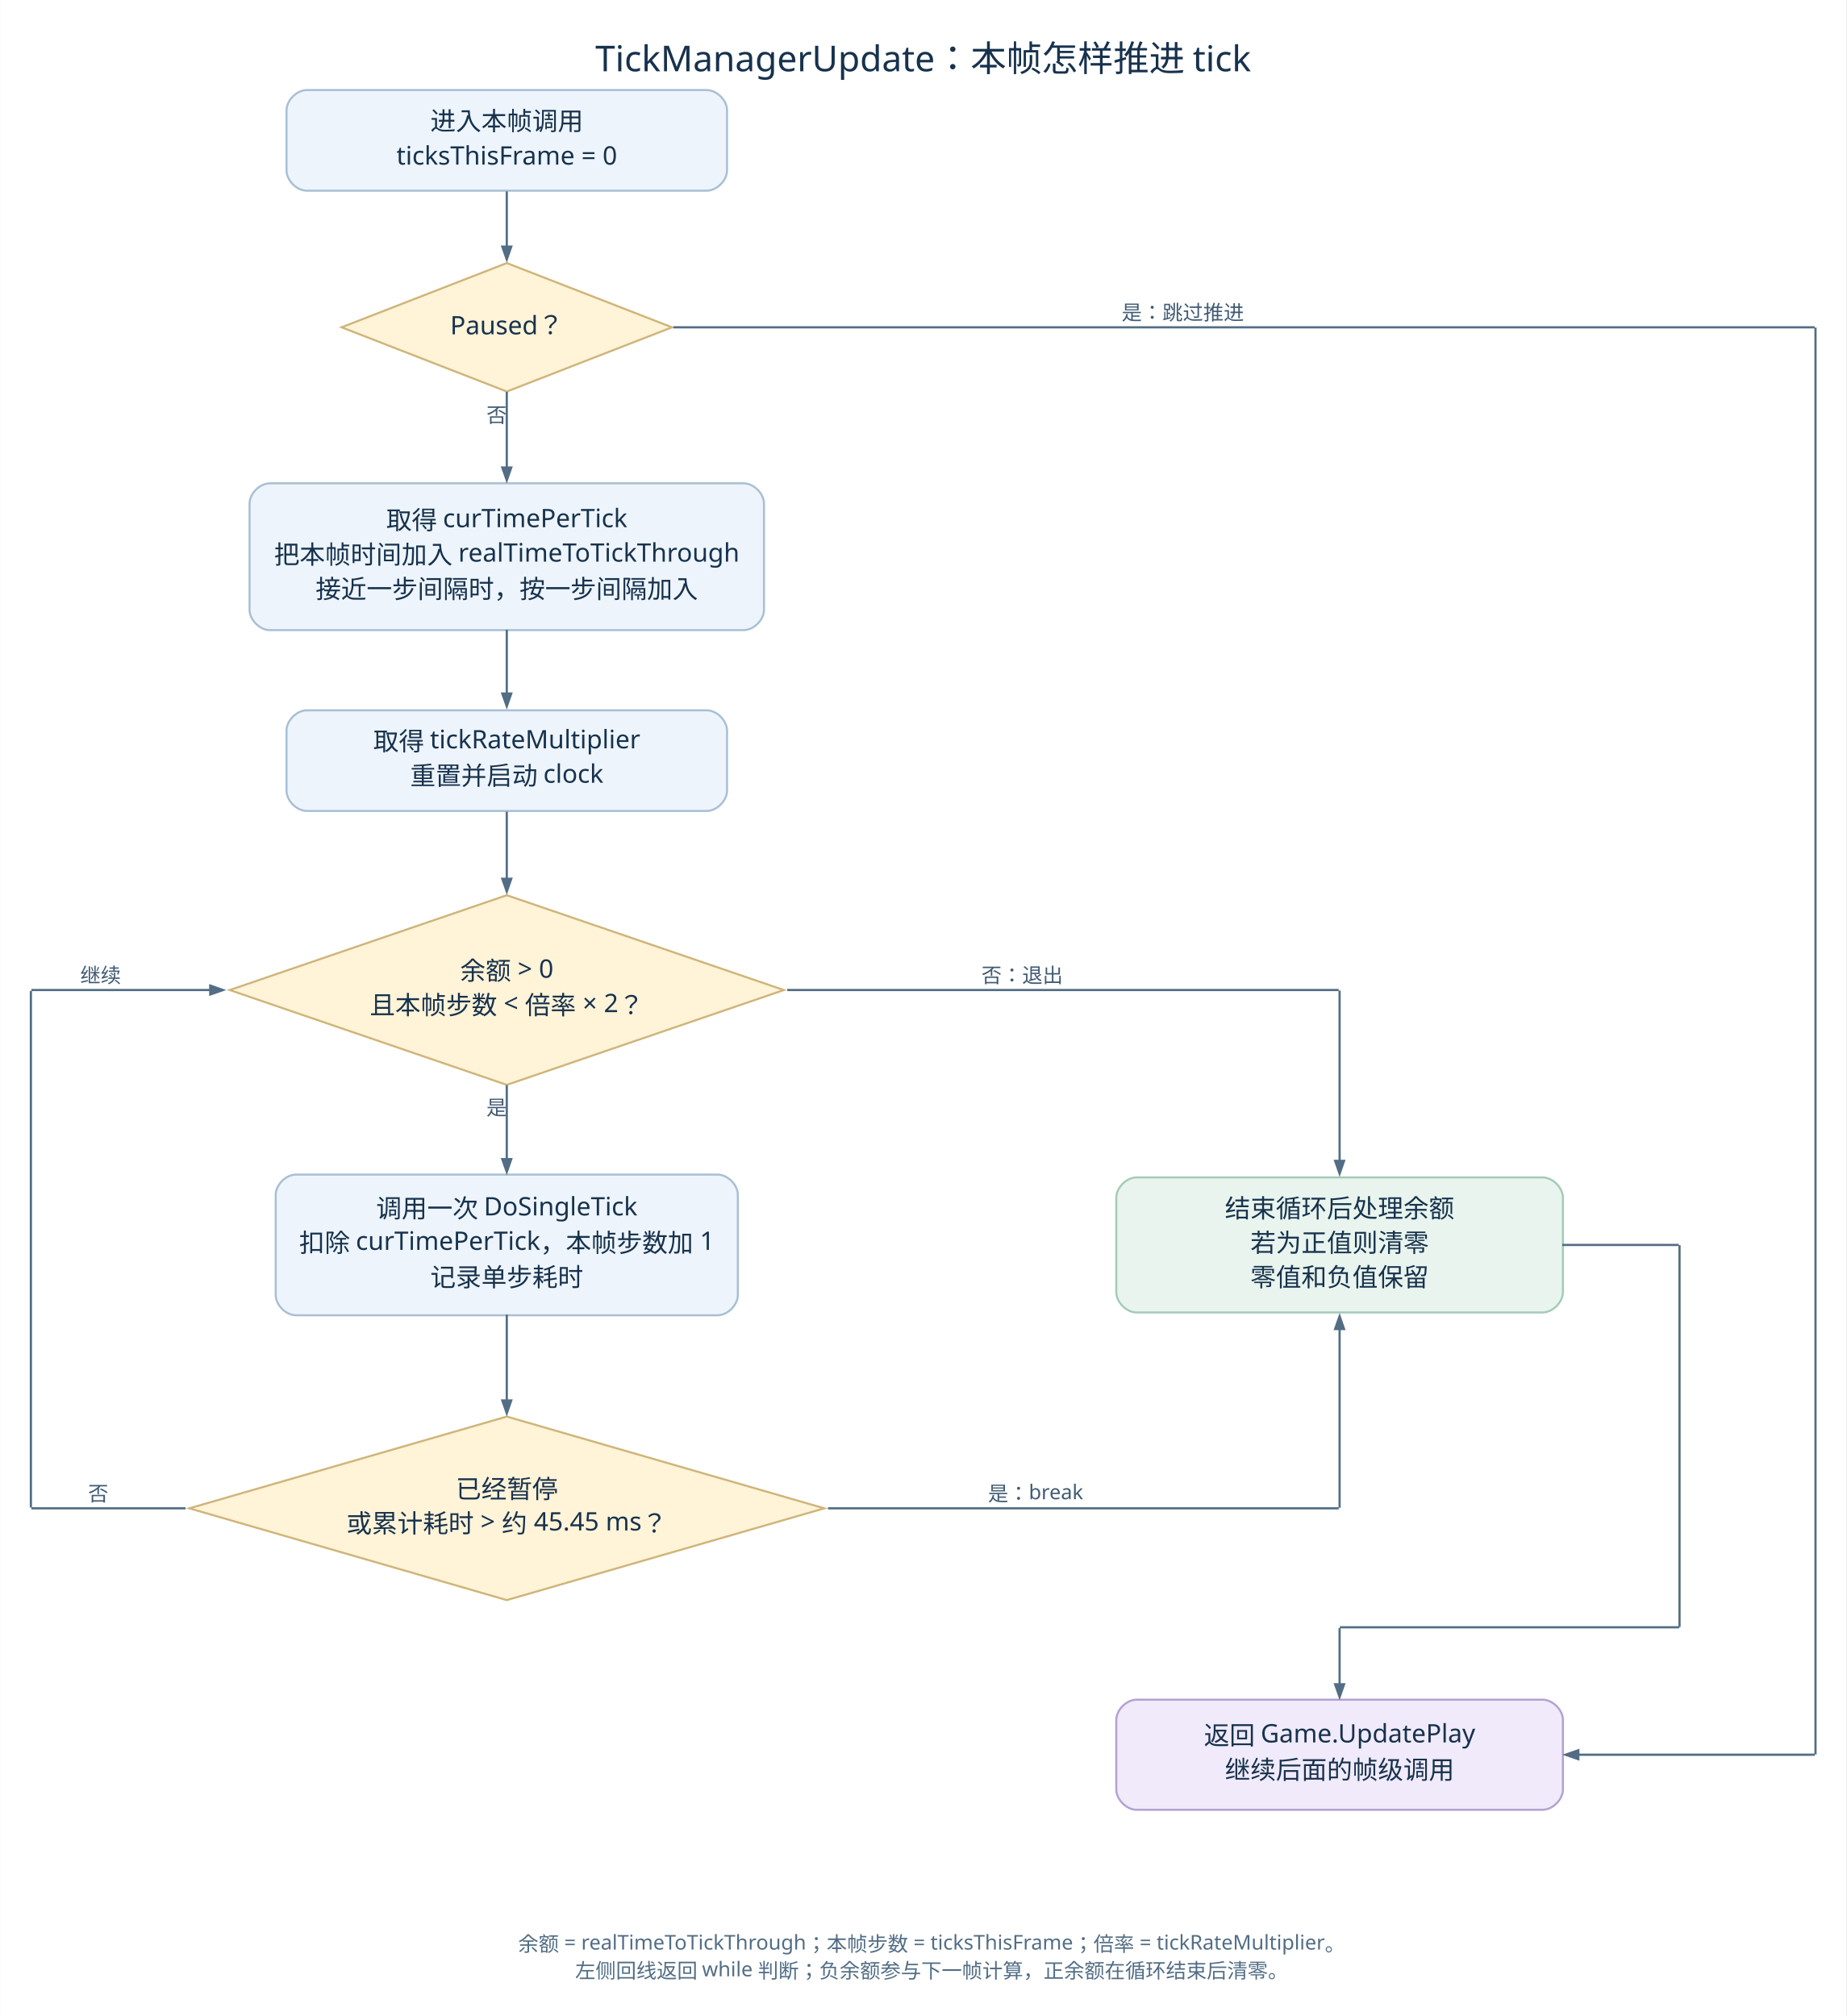
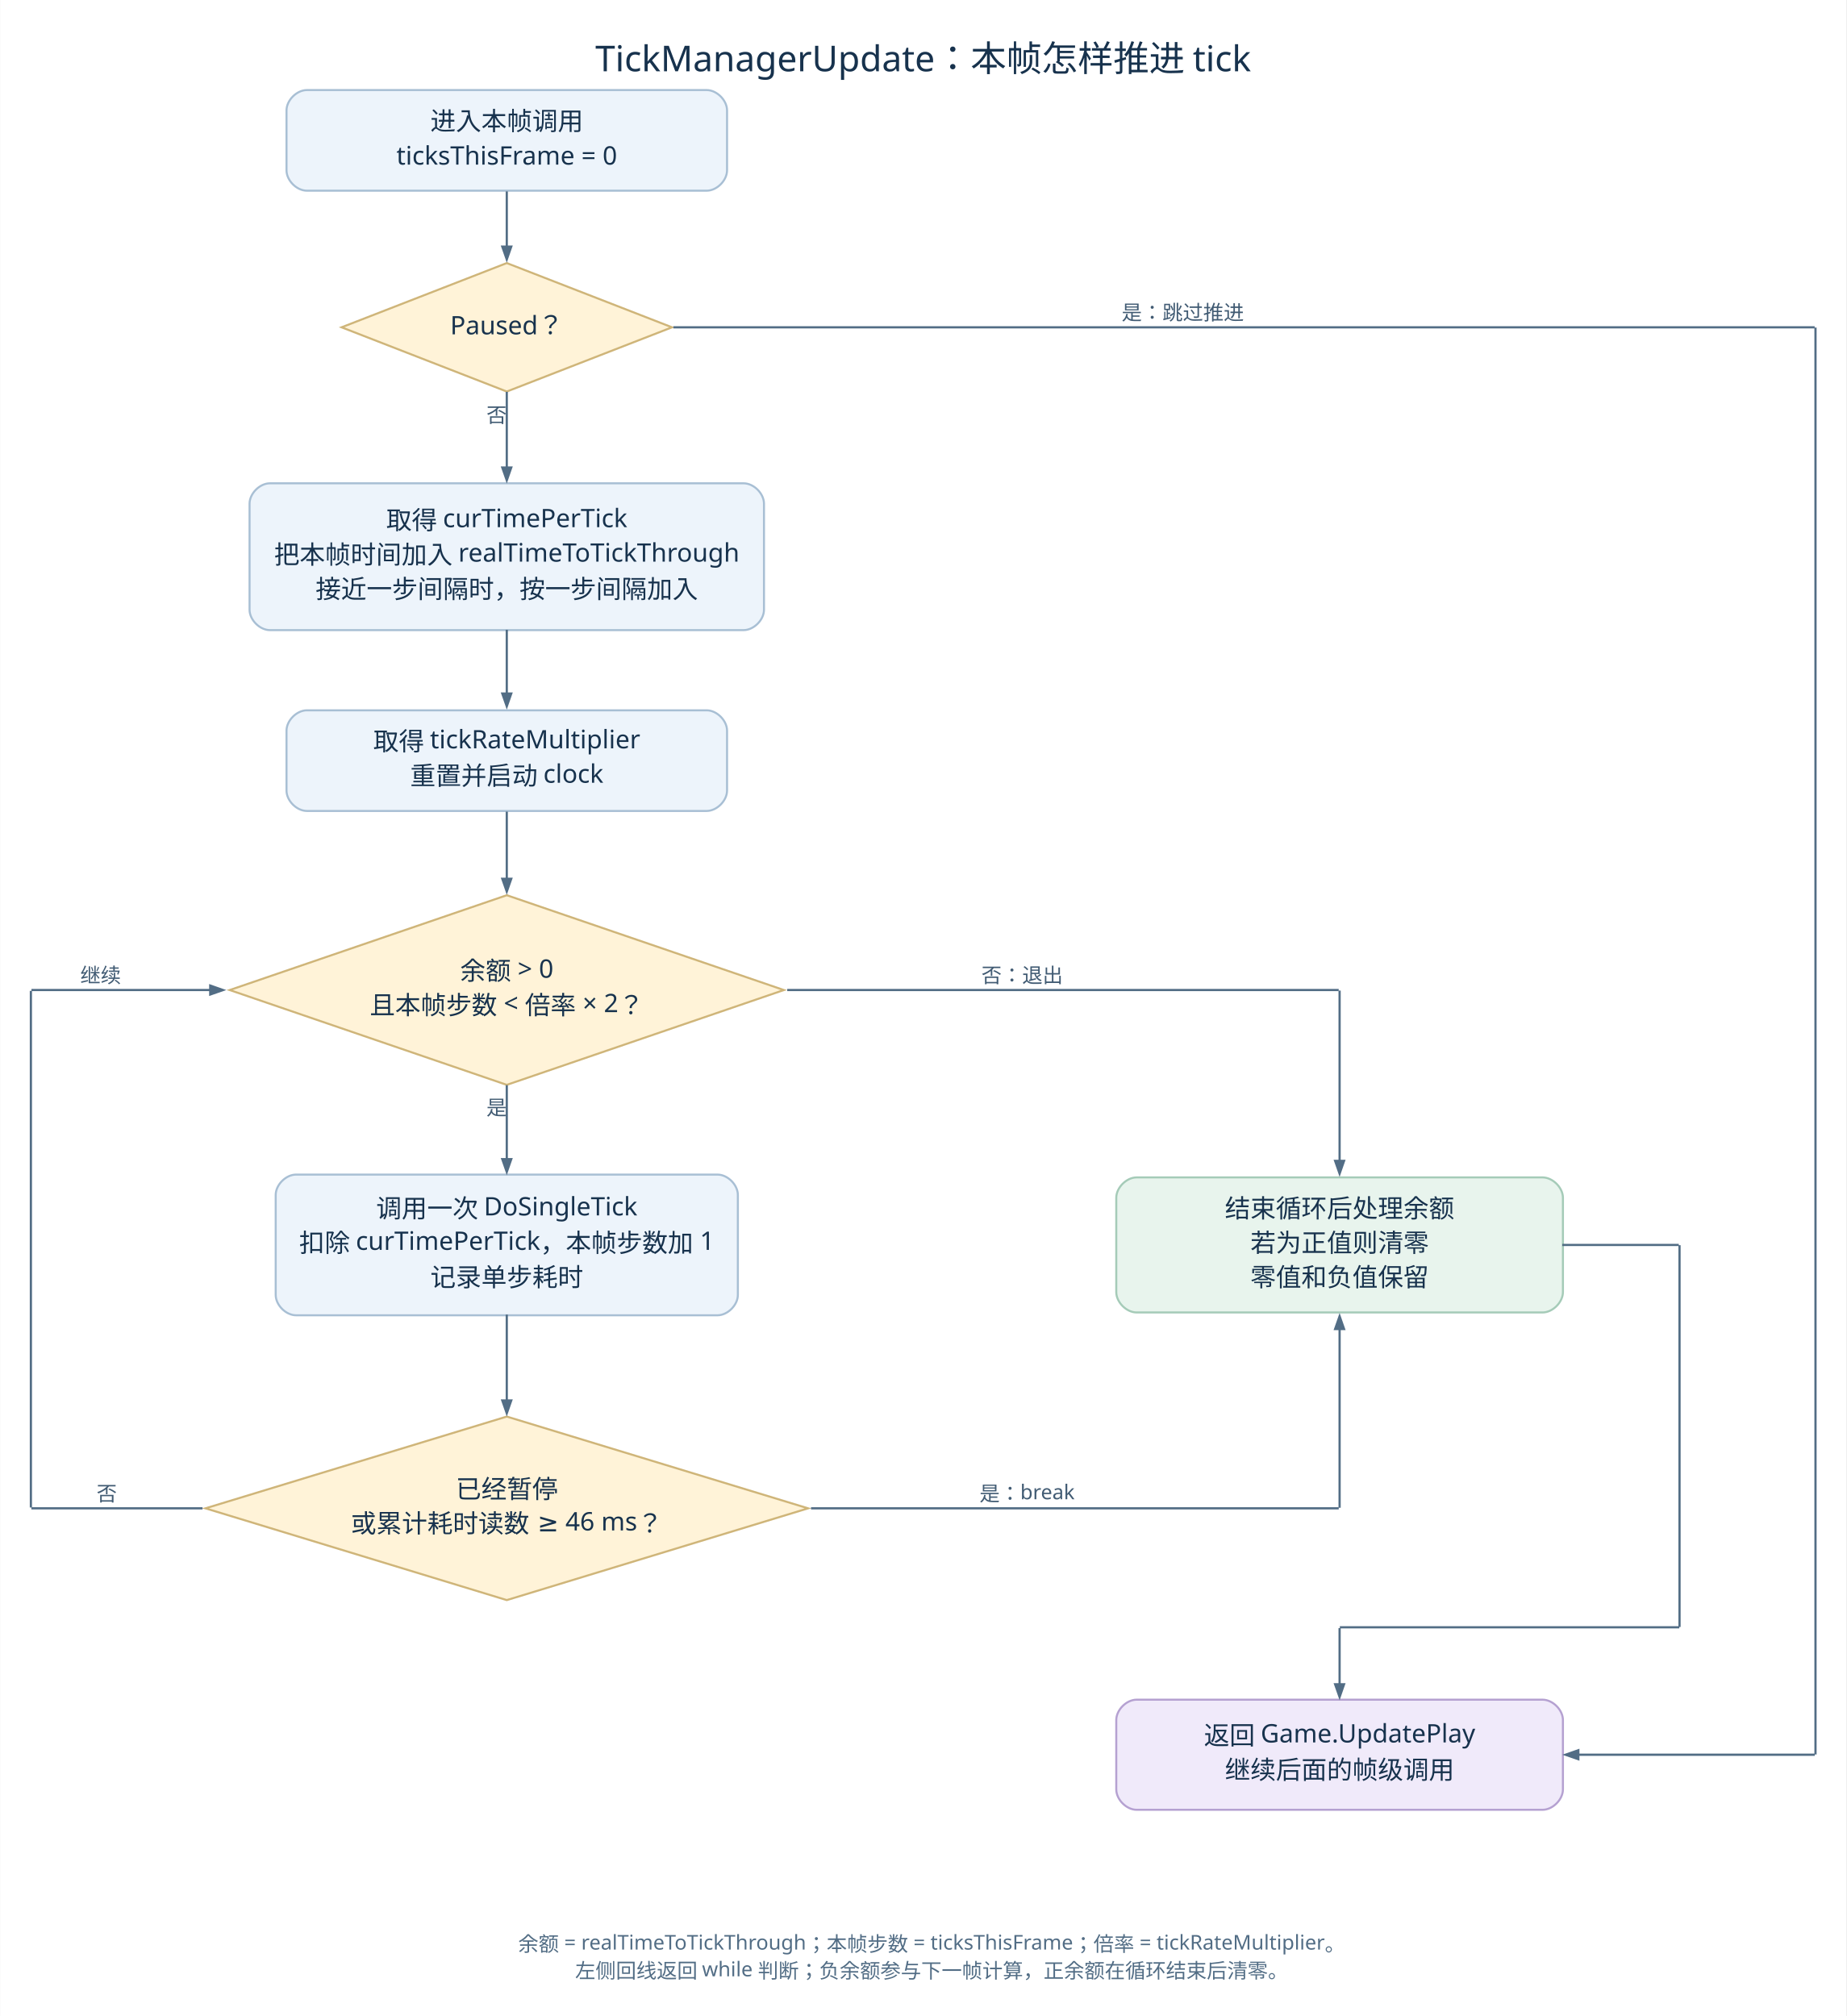
<svg xmlns="http://www.w3.org/2000/svg" width="1086pt" height="1186pt" viewBox="0.00 0.00 1086.07 1186.36">
  <g id="graph0" class="graph" transform="scale(1 1) rotate(0) translate(18 1168.36)">
    <polygon fill="white" stroke="none" points="-18,18 -18,-1168.36 1068.07,-1168.36 1068.07,18 -18,18" />
    <text text-anchor="middle" x="525.04" y="-1126.41" font-family="Microsoft YaHei" font-size="21.00" fill="#17324d">TickManagerUpdate：本帧怎样推进 tick</text>
    <g id="node1" class="node">
      <path fill="#edf4fb" stroke="#a8bfd4" stroke-width="1.2" d="M397.64,-1115.36C397.64,-1115.36 162.44,-1115.36 162.44,-1115.36 156.44,-1115.36 150.44,-1109.36 150.44,-1103.36 150.44,-1103.36 150.44,-1068.14 150.44,-1068.14 150.44,-1062.14 156.44,-1056.14 162.44,-1056.14 162.44,-1056.14 397.64,-1056.14 397.64,-1056.14 403.64,-1056.14 409.64,-1062.14 409.64,-1068.14 409.64,-1068.14 409.64,-1103.36 409.64,-1103.36 409.64,-1109.36 403.64,-1115.36 397.64,-1115.36" />
      <text text-anchor="middle" x="280.04" y="-1091.75" font-family="Microsoft YaHei" font-size="15.00" fill="#17324d">进入本帧调用</text>
      <text text-anchor="middle" x="280.04" y="-1071.5" font-family="Microsoft YaHei" font-size="15.00" fill="#17324d">ticksThisFrame = 0</text>
    </g>
    <g id="node2" class="node">
      <polygon fill="#fff3d8" stroke="#cfb579" stroke-width="1.2" points="280.04,-1013.55 182.84,-975.75 280.04,-937.95 377.24,-975.75 280.04,-1013.55" />
      <text text-anchor="middle" x="280.04" y="-971.62" font-family="Microsoft YaHei" font-size="15.00" fill="#17324d">Paused？</text>
    </g>
    <g id="edge1" class="edge">
      <path fill="none" stroke="#526d85" stroke-width="1.3" d="M280.04,-1055.75C280.04,-1055.75 280.04,-1035.44 280.04,-1023.07" />
      <polygon fill="#526d85" stroke="#526d85" stroke-width="1.3" points="282.66,-1023.22 280.04,-1015.72 277.41,-1023.22 282.66,-1023.22" />
    </g>
    <g id="node3" class="node">
      <path fill="#edf4fb" stroke="#a8bfd4" stroke-width="1.2" d="M419.37,-883.95C419.37,-883.95 140.7,-883.95 140.7,-883.95 134.7,-883.95 128.7,-877.95 128.7,-871.95 128.7,-871.95 128.7,-809.55 128.7,-809.55 128.7,-803.55 134.7,-797.55 140.7,-797.55 140.7,-797.55 419.37,-797.55 419.37,-797.55 425.37,-797.55 431.37,-803.55 431.37,-809.55 431.37,-809.55 431.37,-871.95 431.37,-871.95 431.37,-877.95 425.37,-883.95 419.37,-883.95" />
      <text text-anchor="middle" x="280.04" y="-856.88" font-family="Microsoft YaHei" font-size="15.00" fill="#17324d">取得 curTimePerTick</text>
      <text text-anchor="middle" x="280.04" y="-836.62" font-family="Microsoft YaHei" font-size="15.00" fill="#17324d">把本帧时间加入 realTimeToTickThrough</text>
      <text text-anchor="middle" x="280.04" y="-816.38" font-family="Microsoft YaHei" font-size="15.00" fill="#17324d">接近一步间隔时，按一步间隔加入</text>
    </g>
    <g id="edge2" class="edge">
      <path fill="none" stroke="#526d85" stroke-width="1.3" d="M280.04,-937.75C280.04,-937.75 280.04,-908.63 280.04,-893.16" />
      <polygon fill="#526d85" stroke="#526d85" stroke-width="1.3" points="282.66,-893.22 280.04,-885.72 277.41,-893.22 282.66,-893.22" />
      <text text-anchor="middle" x="274.04" y="-919.8" font-family="Microsoft YaHei" font-size="12.00" fill="#415b73">否</text>
    </g>
    <g id="edge3" class="edge">
      <path fill="none" stroke="#526d85" stroke-width="1.3" d="M378.04,-975.75C378.04,-975.75 1029.2,-975.75 1049.55,-975.75" />
      <text text-anchor="middle" x="677.79" y="-980.1" font-family="Microsoft YaHei" font-size="12.00" fill="#415b73">是：跳过推进</text>
    </g>
    <g id="node4" class="node">
      <path fill="#edf4fb" stroke="#a8bfd4" stroke-width="1.2" d="M397.64,-750.36C397.64,-750.36 162.44,-750.36 162.44,-750.36 156.44,-750.36 150.44,-744.36 150.44,-738.36 150.44,-738.36 150.44,-703.14 150.44,-703.14 150.44,-697.14 156.44,-691.14 162.44,-691.14 162.44,-691.14 397.64,-691.14 397.64,-691.14 403.64,-691.14 409.64,-697.14 409.64,-703.14 409.64,-703.14 409.64,-738.36 409.64,-738.36 409.64,-744.36 403.64,-750.36 397.64,-750.36" />
      <text text-anchor="middle" x="280.04" y="-726.75" font-family="Microsoft YaHei" font-size="15.00" fill="#17324d">取得 tickRateMultiplier</text>
      <text text-anchor="middle" x="280.04" y="-706.5" font-family="Microsoft YaHei" font-size="15.00" fill="#17324d">重置并启动 clock</text>
    </g>
    <g id="edge6" class="edge">
      <path fill="none" stroke="#526d85" stroke-width="1.3" d="M280.04,-797.75C280.04,-797.75 280.04,-773.47 280.04,-759.81" />
      <polygon fill="#526d85" stroke="#526d85" stroke-width="1.3" points="282.66,-760.22 280.04,-752.72 277.41,-760.22 282.66,-760.22" />
    </g>
    <g id="node5" class="node">
      <polygon fill="#fff3d8" stroke="#cfb579" stroke-width="1.2" points="280.04,-641.55 117.01,-585.75 280.04,-529.95 443.07,-585.75 280.04,-641.55" />
      <text text-anchor="middle" x="280.04" y="-591.75" font-family="Microsoft YaHei" font-size="15.00" fill="#17324d">余额 &gt; 0</text>
      <text text-anchor="middle" x="280.04" y="-571.5" font-family="Microsoft YaHei" font-size="15.00" fill="#17324d">且本帧步数 &lt; 倍率 × 2？</text>
    </g>
    <g id="edge7" class="edge">
      <path fill="none" stroke="#526d85" stroke-width="1.3" d="M280.04,-690.75C280.04,-690.75 280.04,-665.44 280.04,-651.2" />
      <polygon fill="#526d85" stroke="#526d85" stroke-width="1.3" points="282.66,-651.22 280.04,-643.72 277.41,-651.22 282.66,-651.22" />
    </g>
    <g id="node6" class="node">
      <path fill="#edf4fb" stroke="#a8bfd4" stroke-width="1.2" d="M404,-477.15C404,-477.15 156.08,-477.15 156.08,-477.15 150.08,-477.15 144.08,-471.15 144.08,-465.15 144.08,-465.15 144.08,-406.35 144.08,-406.35 144.08,-400.35 150.08,-394.35 156.08,-394.35 156.08,-394.35 404,-394.35 404,-394.35 410,-394.35 416,-400.35 416,-406.35 416,-406.35 416,-465.15 416,-465.15 416,-471.15 410,-477.15 404,-477.15" />
      <text text-anchor="middle" x="280.04" y="-451.88" font-family="Microsoft YaHei" font-size="15.00" fill="#17324d">调用一次 DoSingleTick</text>
      <text text-anchor="middle" x="280.04" y="-431.62" font-family="Microsoft YaHei" font-size="15.00" fill="#17324d">扣除 curTimePerTick，本帧步数加 1</text>
      <text text-anchor="middle" x="280.04" y="-411.38" font-family="Microsoft YaHei" font-size="15.00" fill="#17324d">记录单步耗时</text>
    </g>
    <g id="edge8" class="edge">
      <path fill="none" stroke="#526d85" stroke-width="1.3" d="M280.04,-529.75C280.04,-529.75 280.04,-501.17 280.04,-485.98" />
      <polygon fill="#526d85" stroke="#526d85" stroke-width="1.3" points="282.66,-486.22 280.04,-478.72 277.41,-486.22 282.66,-486.22" />
      <text text-anchor="middle" x="274.04" y="-512.22" font-family="Microsoft YaHei" font-size="12.00" fill="#415b73">是</text>
    </g>
    <g id="edge9" class="edge">
      <path fill="none" stroke="#526d85" stroke-width="1.3" d="M445.04,-585.75C445.04,-585.75 754.98,-585.75 769.51,-585.75" />
      <text text-anchor="middle" x="583.27" y="-590.1" font-family="Microsoft YaHei" font-size="12.00" fill="#415b73">否：退出</text>
    </g>
    <g id="node7" class="node">
-       <polygon fill="#fff3d8" stroke="#cfb579" stroke-width="1.2" points="280.04,-334.75 93.24,-280.75 280.04,-226.75 466.84,-280.75 280.04,-334.75" />
+       <polygon fill="#fff3d8" stroke="#cfb579" stroke-width="1.2" points="280.04,-334.75 102.75,-280.75 280.04,-226.75 457.32,-280.75 280.04,-334.75" />
      <text text-anchor="middle" x="280.04" y="-286.75" font-family="Microsoft YaHei" font-size="15.00" fill="#17324d">已经暂停</text>
-       <text text-anchor="middle" x="280.04" y="-266.5" font-family="Microsoft YaHei" font-size="15.00" fill="#17324d">或累计耗时 &gt; 约 45.45 ms？</text>
+       <text text-anchor="middle" x="280.04" y="-266.5" font-family="Microsoft YaHei" font-size="15.00" fill="#17324d">或累计耗时读数 ≥ 46 ms？</text>
    </g>
    <g id="edge11" class="edge">
      <path fill="none" stroke="#526d85" stroke-width="1.3" d="M280.04,-394.75C280.04,-394.75 280.04,-361 280.04,-344.12" />
      <polygon fill="#526d85" stroke="#526d85" stroke-width="1.3" points="282.66,-344.22 280.04,-336.72 277.41,-344.22 282.66,-344.22" />
    </g>
    <g id="edge12" class="edge">
-       <path fill="none" stroke="#526d85" stroke-width="1.3" d="M91.04,-280.75C91.04,-280.75 5.63,-280.75 0.3,-280.75" />
-       <text text-anchor="middle" x="39.67" y="-285.1" font-family="Microsoft YaHei" font-size="12.00" fill="#415b73">否</text>
+       <path fill="none" stroke="#526d85" stroke-width="1.3" d="M101.04,-280.75C101.04,-280.75 6.25,-280.75 0.33,-280.75" />
+       <text text-anchor="middle" x="44.68" y="-285.1" font-family="Microsoft YaHei" font-size="12.00" fill="#415b73">否</text>
    </g>
    <g id="edge15" class="edge">
-       <path fill="none" stroke="#526d85" stroke-width="1.3" d="M469.04,-280.75C469.04,-280.75 756.09,-280.75 769.55,-280.75" />
-       <text text-anchor="middle" x="591.17" y="-285.1" font-family="Microsoft YaHei" font-size="12.00" fill="#415b73">是：break</text>
+       <path fill="none" stroke="#526d85" stroke-width="1.3" d="M459.04,-280.75C459.04,-280.75 755.63,-280.75 769.53,-280.75" />
+       <text text-anchor="middle" x="586.16" y="-285.1" font-family="Microsoft YaHei" font-size="12.00" fill="#415b73">是：break</text>
    </g>
    <g id="node8" class="node">
      <path fill="#e8f4ed" stroke="#a5cbb8" stroke-width="1.2" d="M889.44,-475.49C889.44,-475.49 650.64,-475.49 650.64,-475.49 644.64,-475.49 638.64,-469.49 638.64,-463.49 638.64,-463.49 638.64,-408.01 638.64,-408.01 638.64,-402.01 644.64,-396.01 650.64,-396.01 650.64,-396.01 889.44,-396.01 889.44,-396.01 895.44,-396.01 901.44,-402.01 901.44,-408.01 901.44,-408.01 901.44,-463.49 901.44,-463.49 901.44,-469.49 895.44,-475.49 889.44,-475.49" />
      <text text-anchor="middle" x="770.04" y="-451.88" font-family="Microsoft YaHei" font-size="15.00" fill="#17324d">结束循环后处理余额</text>
      <text text-anchor="middle" x="770.04" y="-431.62" font-family="Microsoft YaHei" font-size="15.00" fill="#17324d">若为正值则清零</text>
      <text text-anchor="middle" x="770.04" y="-411.38" font-family="Microsoft YaHei" font-size="15.00" fill="#17324d">零值和负值保留</text>
    </g>
    <g id="edge17" class="edge">
      <path fill="none" stroke="#526d85" stroke-width="1.3" d="M901.04,-435.75C901.04,-435.75 963.72,-435.75 969.6,-435.75" />
    </g>
    <g id="node9" class="node">
      <path fill="#f0eafa" stroke="#b5a1d1" stroke-width="1.2" d="M889.44,-168.15C889.44,-168.15 650.64,-168.15 650.64,-168.15 644.64,-168.15 638.64,-162.15 638.64,-156.15 638.64,-156.15 638.64,-115.35 638.64,-115.35 638.64,-109.35 644.64,-103.35 650.64,-103.35 650.64,-103.35 889.44,-103.35 889.44,-103.35 895.44,-103.35 901.44,-109.35 901.44,-115.35 901.44,-115.35 901.44,-156.15 901.44,-156.15 901.44,-162.15 895.44,-168.15 889.44,-168.15" />
      <text text-anchor="middle" x="770.04" y="-141.75" font-family="Microsoft YaHei" font-size="15.00" fill="#17324d">返回 Game.UpdatePlay</text>
      <text text-anchor="middle" x="770.04" y="-121.5" font-family="Microsoft YaHei" font-size="15.00" fill="#17324d">继续后面的帧级调用</text>
    </g>
    <g id="edge14" class="edge">
      <path fill="none" stroke="#526d85" stroke-width="1.3" d="M0.37,-585.75C5.9,-585.75 79.52,-585.75 105.8,-585.75" />
      <polygon fill="#526d85" stroke="#526d85" stroke-width="1.3" points="105.57,-588.38 113.07,-585.75 105.57,-583.13 105.57,-588.38" />
      <text text-anchor="middle" x="41.08" y="-590.1" font-family="Microsoft YaHei" font-size="12.00" fill="#415b73">继续</text>
    </g>
    <g id="edge13" class="edge">
      <path fill="none" stroke="#526d85" stroke-width="1.3" d="M0.04,-281.24C0.04,-294.56 0.04,-572.27 0.04,-585.28" />
    </g>
    <g id="edge4" class="edge">
      <path fill="none" stroke="#526d85" stroke-width="1.3" d="M1050.04,-975.6C1050.04,-962.78 1050.04,-148.62 1050.04,-135.9" />
    </g>
    <g id="edge5" class="edge">
      <path fill="none" stroke="#526d85" stroke-width="1.3" d="M1049.61,-135.75C1042.23,-135.75 941.53,-135.75 910.24,-135.75" />
      <polygon fill="#526d85" stroke="#526d85" stroke-width="1.3" points="910.5,-133.13 903,-135.75 910.5,-138.38 910.5,-133.13" />
    </g>
    <g id="edge10" class="edge">
      <path fill="none" stroke="#526d85" stroke-width="1.3" d="M770.04,-585.43C770.04,-580.17 770.04,-510.39 770.04,-484.95" />
      <polygon fill="#526d85" stroke="#526d85" stroke-width="1.3" points="772.66,-485.22 770.04,-477.72 767.41,-485.22 772.66,-485.22" />
    </g>
    <g id="edge16" class="edge">
      <path fill="none" stroke="#526d85" stroke-width="1.3" d="M770.04,-281.08C770.04,-286.61 770.04,-360.23 770.04,-386.51" />
      <polygon fill="#526d85" stroke="#526d85" stroke-width="1.3" points="767.41,-386.28 770.04,-393.78 772.66,-386.28 767.41,-386.28" />
    </g>
    <g id="edge18" class="edge">
      <path fill="none" stroke="#526d85" stroke-width="1.3" d="M970.04,-435.59C970.04,-428.88 970.04,-217.51 970.04,-210.91" />
    </g>
    <g id="edge19" class="edge">
      <path fill="none" stroke="#526d85" stroke-width="1.3" d="M969.89,-210.75C963.93,-210.75 776.05,-210.75 770.18,-210.75" />
    </g>
    <g id="edge20" class="edge">
      <path fill="none" stroke="#526d85" stroke-width="1.3" d="M770.04,-210.27C770.04,-207.06 770.04,-188.57 770.04,-177.05" />
      <polygon fill="#526d85" stroke="#526d85" stroke-width="1.3" points="772.66,-177.22 770.04,-169.72 767.41,-177.22 772.66,-177.22" />
    </g>
    <g id="node19" class="node">
      <text text-anchor="middle" x="530.04" y="-20.1" font-family="Microsoft YaHei" font-size="12.00" fill="#526d85">余额 = realTimeToTickThrough；本帧步数 = ticksThisFrame；倍率 = tickRateMultiplier。</text>
      <text text-anchor="middle" x="530.04" y="-4.35" font-family="Microsoft YaHei" font-size="12.00" fill="#526d85">左侧回线返回 while 判断；负余额参与下一帧计算，正余额在循环结束后清零。</text>
    </g>
  </g>
</svg>
